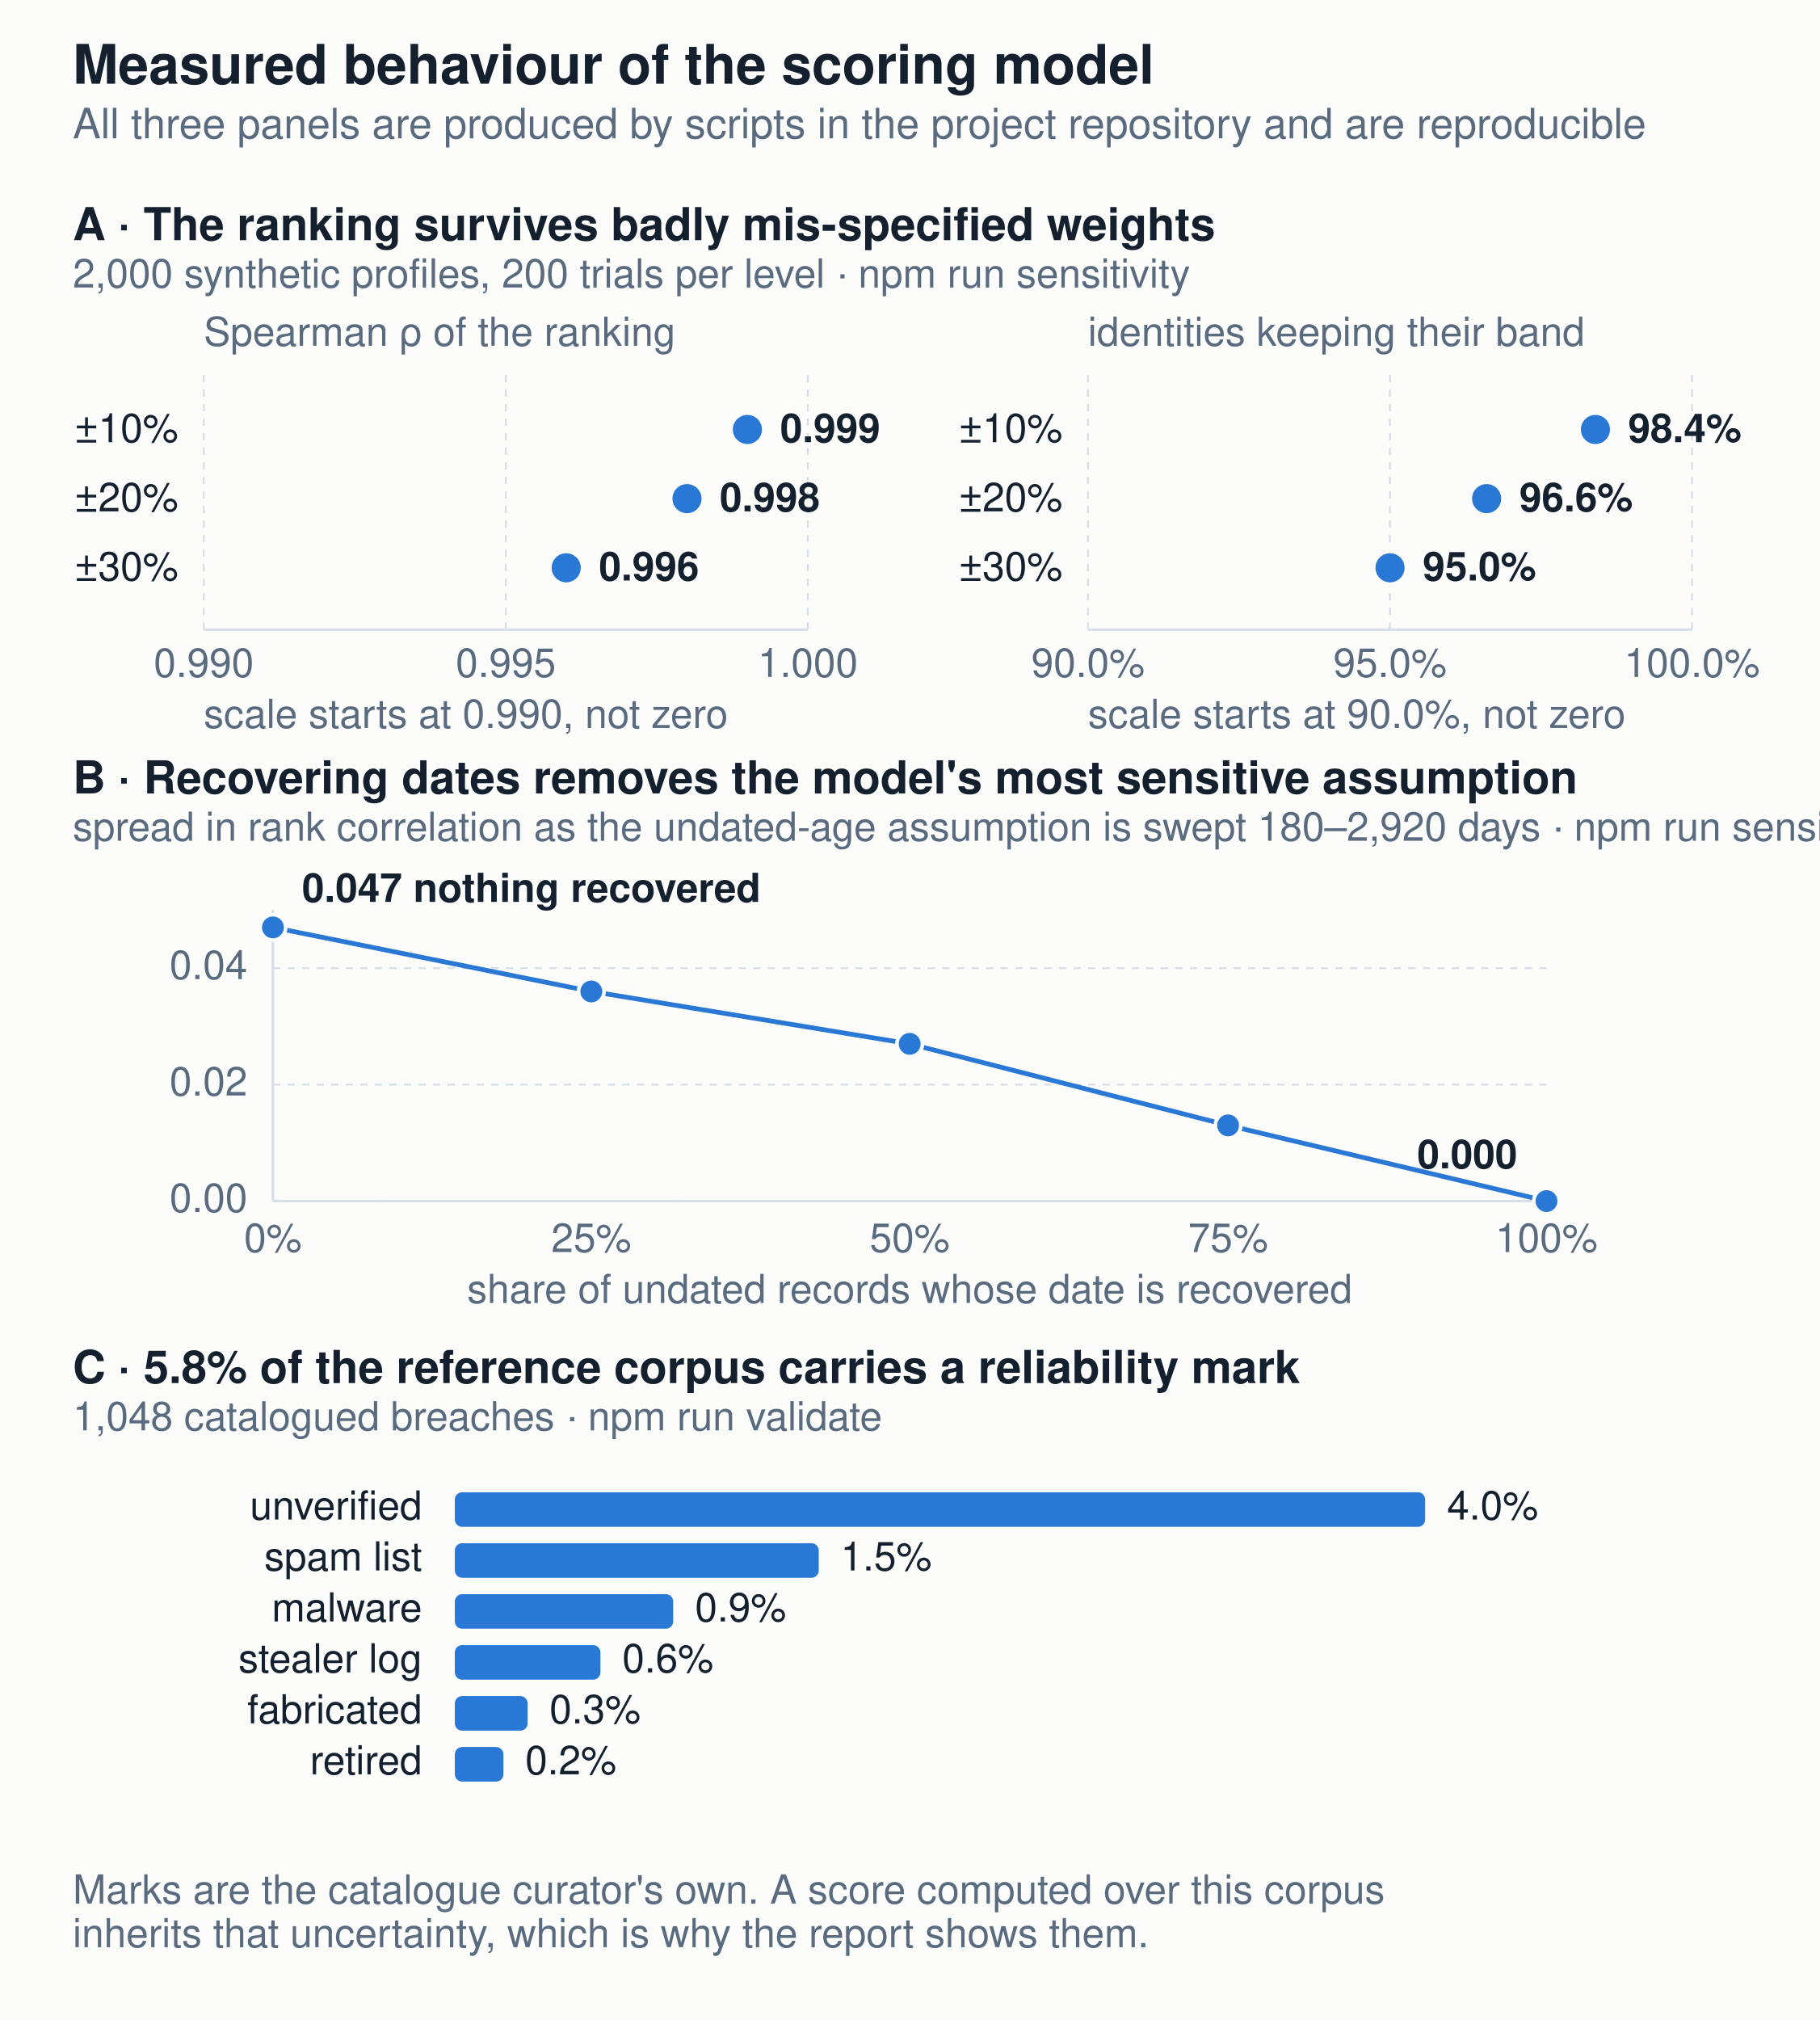
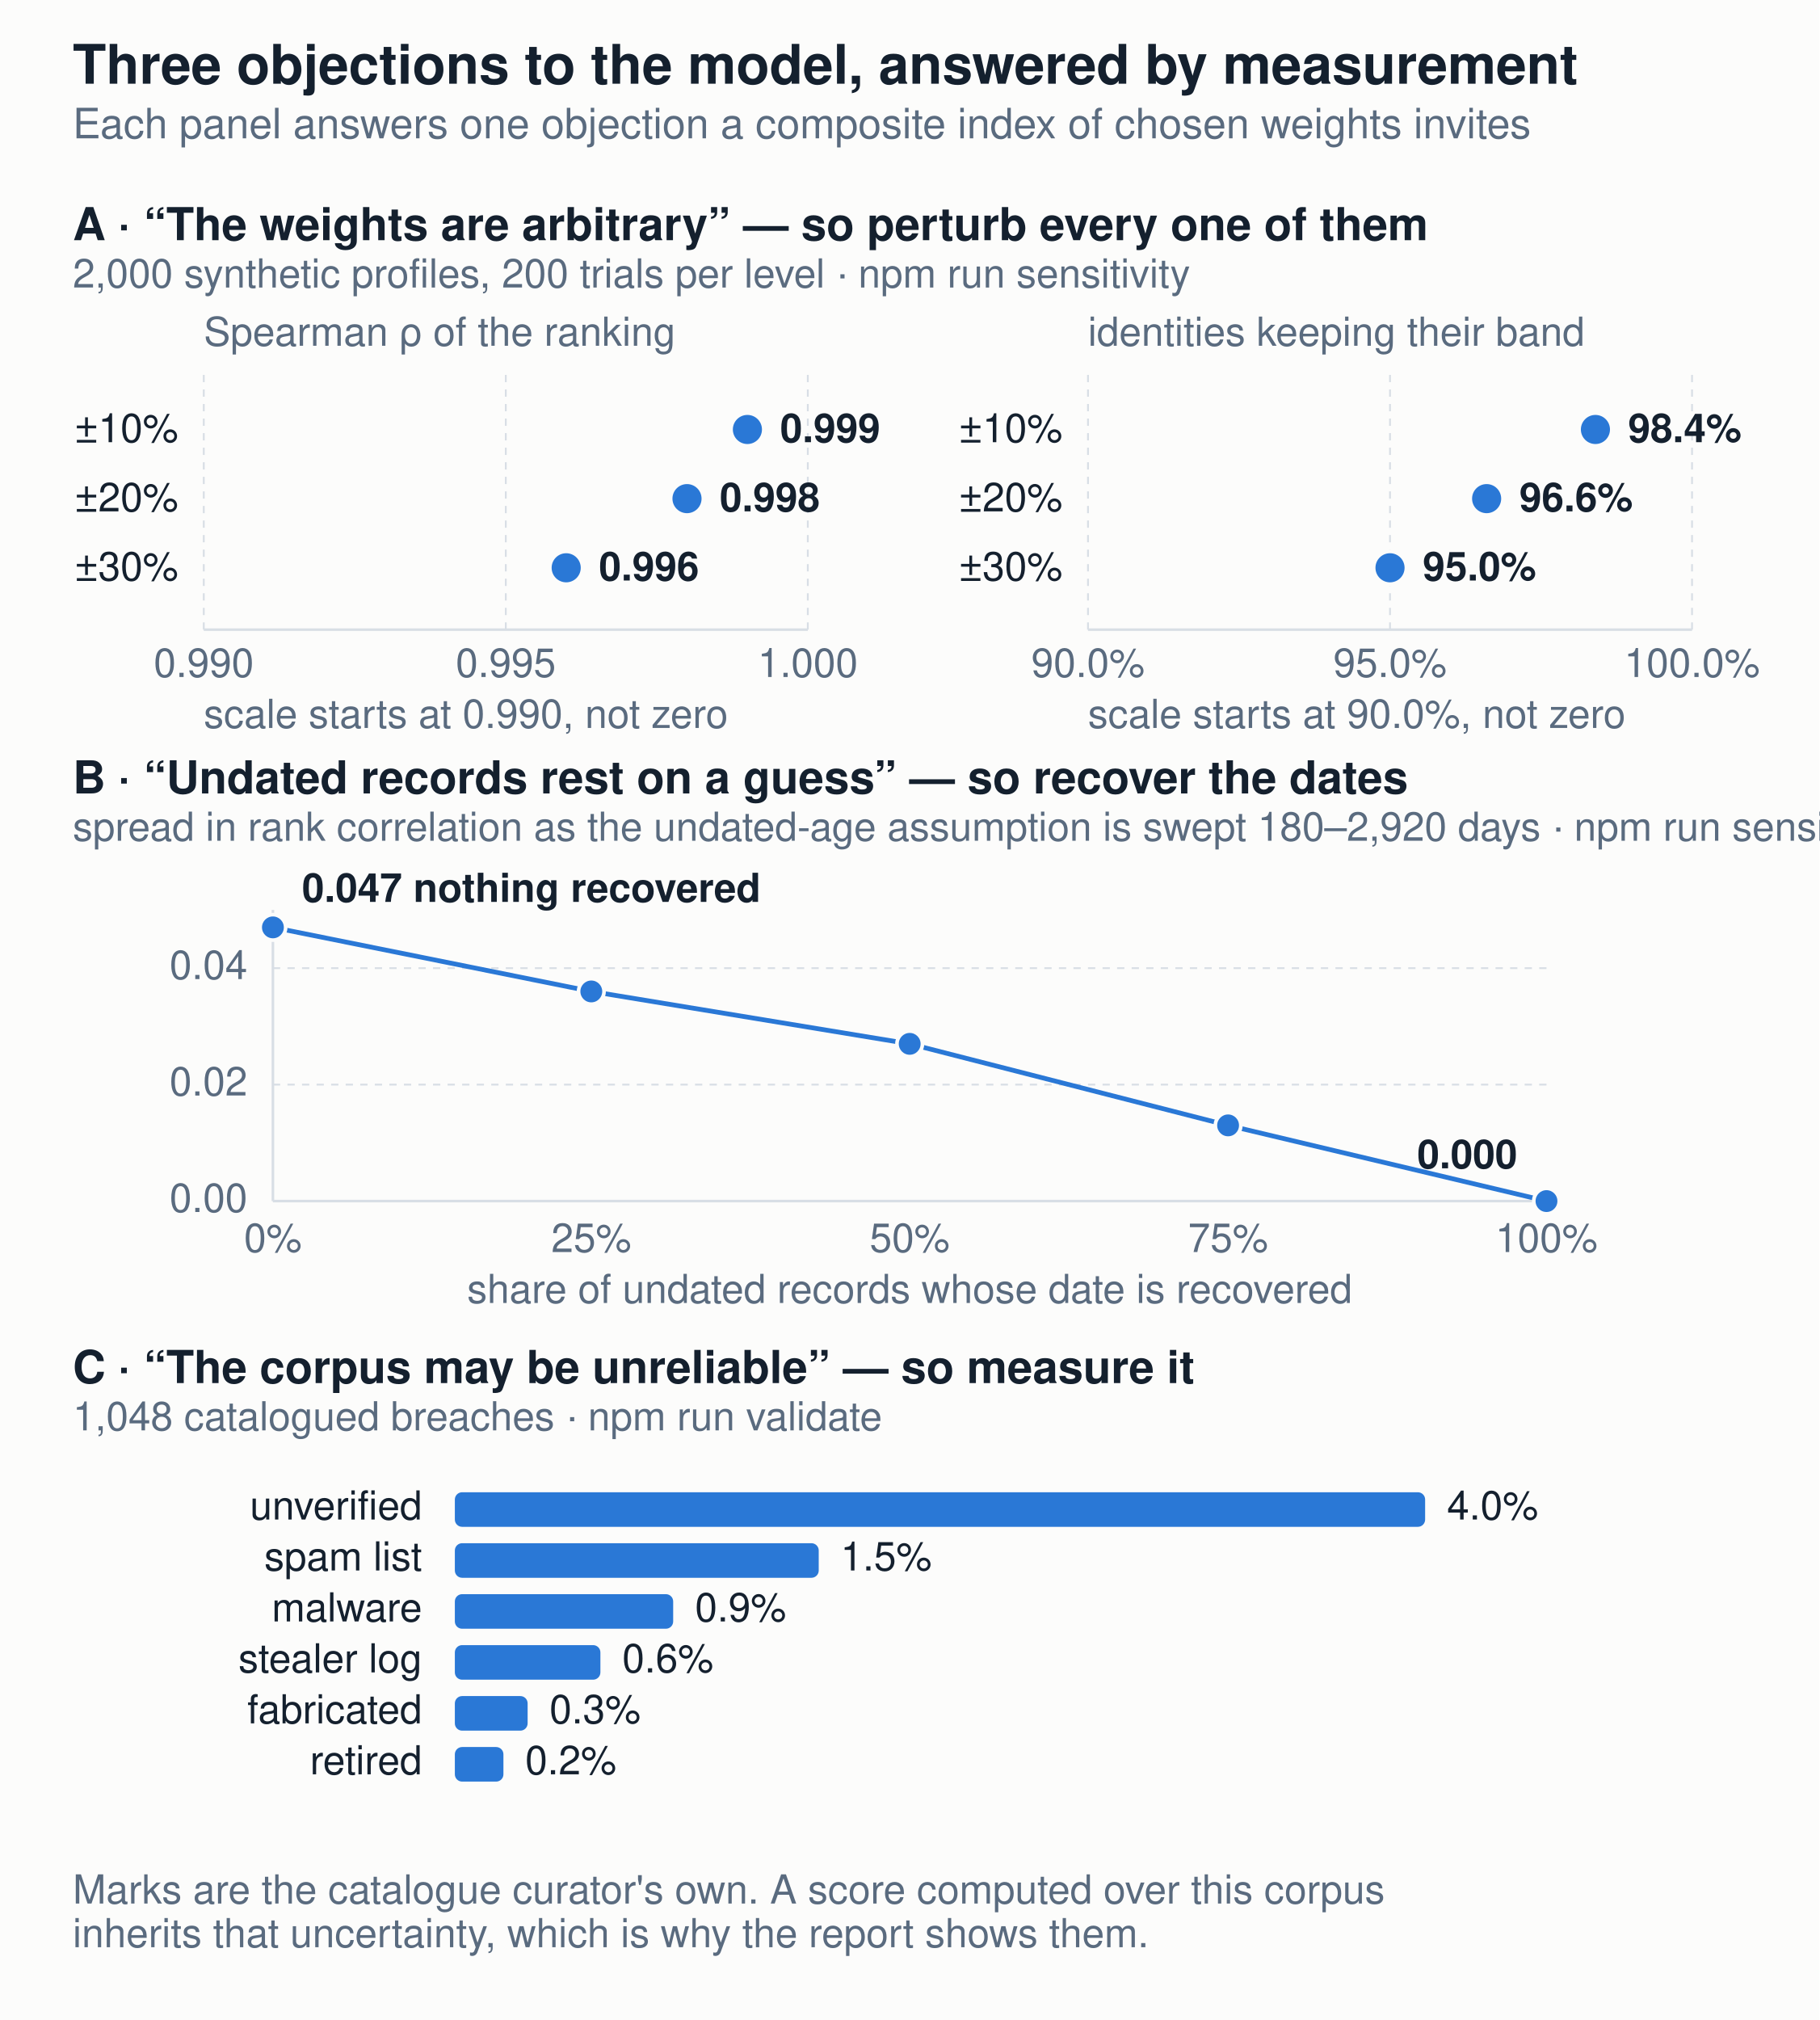
<svg xmlns="http://www.w3.org/2000/svg" viewBox="0 0 1000 1110" width="1000" height="1110" font-family="Segoe UI, Calibri, Helvetica, Arial, sans-serif">
  <rect width="1000" height="1110" fill="#FCFCFB" />
-   <text x="40" y="46" font-size="30" fill="#14202E" text-anchor="start" font-weight="600">Measured behaviour of the scoring model</text>
-   <text x="40" y="76" font-size="23" fill="#5A6B7F" text-anchor="start" font-weight="400">All three panels are produced by scripts in the project repository and are reproducible</text>
-   <text x="40" y="132" font-size="25" fill="#14202E" text-anchor="start" font-weight="600">A · The ranking survives badly mis-specified weights</text>
+   <text x="40" y="46" font-size="30" fill="#14202E" text-anchor="start" font-weight="600">Three objections to the model, answered by measurement</text>
+   <text x="40" y="76" font-size="23" fill="#5A6B7F" text-anchor="start" font-weight="400">Each panel answers one objection a composite index of chosen weights invites</text>
+   <text x="40" y="132" font-size="25" fill="#14202E" text-anchor="start" font-weight="600">A · “The weights are arbitrary” — so perturb every one of them</text>
  <text x="40" y="158" font-size="22" fill="#5A6B7F" text-anchor="start" font-weight="400">2,000 synthetic profiles, 200 trials per level  ·  npm run sensitivity</text>
  <text x="112" y="190" font-size="22" fill="#5A6B7F" text-anchor="start" font-weight="400">Spearman ρ of the ranking</text>
  <line x1="112.0" y1="346.0" x2="444.0" y2="346.0" stroke="#D8DEE5" stroke-width="1.4" />
  <line x1="112.0" y1="206.0" x2="112.0" y2="346.0" stroke="#D8DEE5" stroke-width="1" stroke-dasharray="4 4" />
  <text x="112.0" y="372" font-size="22" fill="#5A6B7F" text-anchor="middle" font-weight="400">0.990</text>
  <line x1="278.0" y1="206.0" x2="278.0" y2="346.0" stroke="#D8DEE5" stroke-width="1" stroke-dasharray="4 4" />
  <text x="278.0" y="372" font-size="22" fill="#5A6B7F" text-anchor="middle" font-weight="400">0.995</text>
  <line x1="444.0" y1="206.0" x2="444.0" y2="346.0" stroke="#D8DEE5" stroke-width="1" stroke-dasharray="4 4" />
  <text x="444.0" y="372" font-size="22" fill="#5A6B7F" text-anchor="middle" font-weight="400">1.000</text>
  <text x="98" y="243" font-size="22" fill="#14202E" text-anchor="end" font-weight="400">±10%</text>
  <circle cx="410.8" cy="236.0" r="9" fill="#2a78d6" stroke="#FCFCFB" stroke-width="2" />
  <text x="428.8" y="243" font-size="22" fill="#14202E" text-anchor="start" font-weight="600">0.999</text>
  <text x="98" y="281" font-size="22" fill="#14202E" text-anchor="end" font-weight="400">±20%</text>
  <circle cx="377.6" cy="274.0" r="9" fill="#2a78d6" stroke="#FCFCFB" stroke-width="2" />
  <text x="395.6" y="281" font-size="22" fill="#14202E" text-anchor="start" font-weight="600">0.998</text>
  <text x="98" y="319" font-size="22" fill="#14202E" text-anchor="end" font-weight="400">±30%</text>
  <circle cx="311.2" cy="312.0" r="9" fill="#2a78d6" stroke="#FCFCFB" stroke-width="2" />
  <text x="329.2" y="319" font-size="22" fill="#14202E" text-anchor="start" font-weight="600">0.996</text>
  <text x="112" y="400" font-size="22" fill="#5A6B7F" text-anchor="start" font-weight="400">scale starts at 0.990, not zero</text>
  <text x="598" y="190" font-size="22" fill="#5A6B7F" text-anchor="start" font-weight="400">identities keeping their band</text>
  <line x1="598.0" y1="346.0" x2="930.0" y2="346.0" stroke="#D8DEE5" stroke-width="1.4" />
  <line x1="598.0" y1="206.0" x2="598.0" y2="346.0" stroke="#D8DEE5" stroke-width="1" stroke-dasharray="4 4" />
  <text x="598.0" y="372" font-size="22" fill="#5A6B7F" text-anchor="middle" font-weight="400">90.0%</text>
  <line x1="764.0" y1="206.0" x2="764.0" y2="346.0" stroke="#D8DEE5" stroke-width="1" stroke-dasharray="4 4" />
  <text x="764.0" y="372" font-size="22" fill="#5A6B7F" text-anchor="middle" font-weight="400">95.0%</text>
  <line x1="930.0" y1="206.0" x2="930.0" y2="346.0" stroke="#D8DEE5" stroke-width="1" stroke-dasharray="4 4" />
  <text x="930.0" y="372" font-size="22" fill="#5A6B7F" text-anchor="middle" font-weight="400">100.0%</text>
  <text x="584" y="243" font-size="22" fill="#14202E" text-anchor="end" font-weight="400">±10%</text>
  <circle cx="876.9" cy="236.0" r="9" fill="#2a78d6" stroke="#FCFCFB" stroke-width="2" />
  <text x="894.88" y="243" font-size="22" fill="#14202E" text-anchor="start" font-weight="600">98.4%</text>
  <text x="584" y="281" font-size="22" fill="#14202E" text-anchor="end" font-weight="400">±20%</text>
  <circle cx="817.1" cy="274.0" r="9" fill="#2a78d6" stroke="#FCFCFB" stroke-width="2" />
  <text x="835.12" y="281" font-size="22" fill="#14202E" text-anchor="start" font-weight="600">96.6%</text>
  <text x="584" y="319" font-size="22" fill="#14202E" text-anchor="end" font-weight="400">±30%</text>
  <circle cx="764.0" cy="312.0" r="9" fill="#2a78d6" stroke="#FCFCFB" stroke-width="2" />
  <text x="782.0" y="319" font-size="22" fill="#14202E" text-anchor="start" font-weight="600">95.0%</text>
  <text x="598" y="400" font-size="22" fill="#5A6B7F" text-anchor="start" font-weight="400">scale starts at 90.0%, not zero</text>
-   <text x="40" y="436" font-size="25" fill="#14202E" text-anchor="start" font-weight="600">B · Recovering dates removes the model's most sensitive assumption</text>
+   <text x="40" y="436" font-size="25" fill="#14202E" text-anchor="start" font-weight="600">B · “Undated records rest on a guess” — so recover the dates</text>
  <text x="40" y="462" font-size="22" fill="#5A6B7F" text-anchor="start" font-weight="400">spread in rank correlation as the undated-age assumption is swept 180–2,920 days  ·  npm run sensitivity</text>
  <line x1="150.0" y1="660.0" x2="850.0" y2="660.0" stroke="#D8DEE5" stroke-width="1.4" />
  <line x1="150.0" y1="500.0" x2="150.0" y2="660.0" stroke="#D8DEE5" stroke-width="1.4" />
  <line x1="150.0" y1="660.0" x2="850.0" y2="660.0" stroke="#D8DEE5" stroke-width="1" stroke-dasharray="4 4" />
  <text x="136" y="666.0" font-size="22" fill="#5A6B7F" text-anchor="end" font-weight="400">0.00</text>
  <line x1="150.0" y1="596.0" x2="850.0" y2="596.0" stroke="#D8DEE5" stroke-width="1" stroke-dasharray="4 4" />
  <text x="136" y="602.0" font-size="22" fill="#5A6B7F" text-anchor="end" font-weight="400">0.02</text>
  <line x1="150.0" y1="532.0" x2="850.0" y2="532.0" stroke="#D8DEE5" stroke-width="1" stroke-dasharray="4 4" />
  <text x="136" y="538.0" font-size="22" fill="#5A6B7F" text-anchor="end" font-weight="400">0.04</text>
  <path d="M150.0,509.6 L325.0,544.8 L500.0,573.6 L675.0,618.4 L850.0,660.0" fill="none" stroke="#2a78d6" stroke-width="2.6" stroke-linejoin="round" stroke-linecap="round" />
  <circle cx="150.0" cy="509.6" r="7" fill="#2a78d6" stroke="#FCFCFB" stroke-width="2" />
  <text x="150.0" y="688" font-size="22" fill="#5A6B7F" text-anchor="middle" font-weight="400">0%</text>
  <circle cx="325.0" cy="544.8" r="7" fill="#2a78d6" stroke="#FCFCFB" stroke-width="2" />
  <text x="325.0" y="688" font-size="22" fill="#5A6B7F" text-anchor="middle" font-weight="400">25%</text>
  <circle cx="500.0" cy="573.6" r="7" fill="#2a78d6" stroke="#FCFCFB" stroke-width="2" />
  <text x="500.0" y="688" font-size="22" fill="#5A6B7F" text-anchor="middle" font-weight="400">50%</text>
  <circle cx="675.0" cy="618.4" r="7" fill="#2a78d6" stroke="#FCFCFB" stroke-width="2" />
  <text x="675.0" y="688" font-size="22" fill="#5A6B7F" text-anchor="middle" font-weight="400">75%</text>
  <circle cx="850.0" cy="660.0" r="7" fill="#2a78d6" stroke="#FCFCFB" stroke-width="2" />
  <text x="850.0" y="688" font-size="22" fill="#5A6B7F" text-anchor="middle" font-weight="400">100%</text>
  <text x="166.0" y="495.6" font-size="22" fill="#14202E" text-anchor="start" font-weight="600">0.047  nothing recovered</text>
  <text x="834.0" y="642.0" font-size="22" fill="#14202E" text-anchor="end" font-weight="600">0.000</text>
  <text x="500.0" y="716" font-size="22" fill="#5A6B7F" text-anchor="middle" font-weight="400">share of undated records whose date is recovered</text>
-   <text x="40" y="760" font-size="25" fill="#14202E" text-anchor="start" font-weight="600">C · 5.8% of the reference corpus carries a reliability mark</text>
+   <text x="40" y="760" font-size="25" fill="#14202E" text-anchor="start" font-weight="600">C · “The corpus may be unreliable” — so measure it</text>
  <text x="40" y="786" font-size="22" fill="#5A6B7F" text-anchor="start" font-weight="400">1,048 catalogued breaches  ·  npm run validate</text>
  <text x="232" y="835" font-size="22" fill="#14202E" text-anchor="end" font-weight="400">unverified</text>
  <rect x="250.0" y="820.0" width="533.3" height="19.0" rx="4" fill="#2a78d6" />
  <text x="795.333" y="835" font-size="22" fill="#14202E" text-anchor="start" font-weight="400">4.0%</text>
  <text x="232" y="863" font-size="22" fill="#14202E" text-anchor="end" font-weight="400">spam list</text>
  <rect x="250.0" y="848.0" width="200.0" height="19.0" rx="4" fill="#2a78d6" />
  <text x="462.0" y="863" font-size="22" fill="#14202E" text-anchor="start" font-weight="400">1.5%</text>
  <text x="232" y="891" font-size="22" fill="#14202E" text-anchor="end" font-weight="400">malware</text>
  <rect x="250.0" y="876.0" width="120.0" height="19.0" rx="4" fill="#2a78d6" />
  <text x="382.0" y="891" font-size="22" fill="#14202E" text-anchor="start" font-weight="400">0.9%</text>
  <text x="232" y="919" font-size="22" fill="#14202E" text-anchor="end" font-weight="400">stealer log</text>
  <rect x="250.0" y="904.0" width="80.0" height="19.0" rx="4" fill="#2a78d6" />
  <text x="342.0" y="919" font-size="22" fill="#14202E" text-anchor="start" font-weight="400">0.6%</text>
  <text x="232" y="947" font-size="22" fill="#14202E" text-anchor="end" font-weight="400">fabricated</text>
  <rect x="250.0" y="932.0" width="40.0" height="19.0" rx="4" fill="#2a78d6" />
  <text x="302.0" y="947" font-size="22" fill="#14202E" text-anchor="start" font-weight="400">0.3%</text>
  <text x="232" y="975" font-size="22" fill="#14202E" text-anchor="end" font-weight="400">retired</text>
  <rect x="250.0" y="960.0" width="26.7" height="19.0" rx="4" fill="#2a78d6" />
  <text x="288.667" y="975" font-size="22" fill="#14202E" text-anchor="start" font-weight="400">0.2%</text>
  <text x="40" y="1046" font-size="22" fill="#5A6B7F" text-anchor="start" font-weight="400">Marks are the catalogue curator's own. A score computed over this corpus</text>
  <text x="40" y="1070" font-size="22" fill="#5A6B7F" text-anchor="start" font-weight="400">inherits that uncertainty, which is why the report shows them.</text>
</svg>
